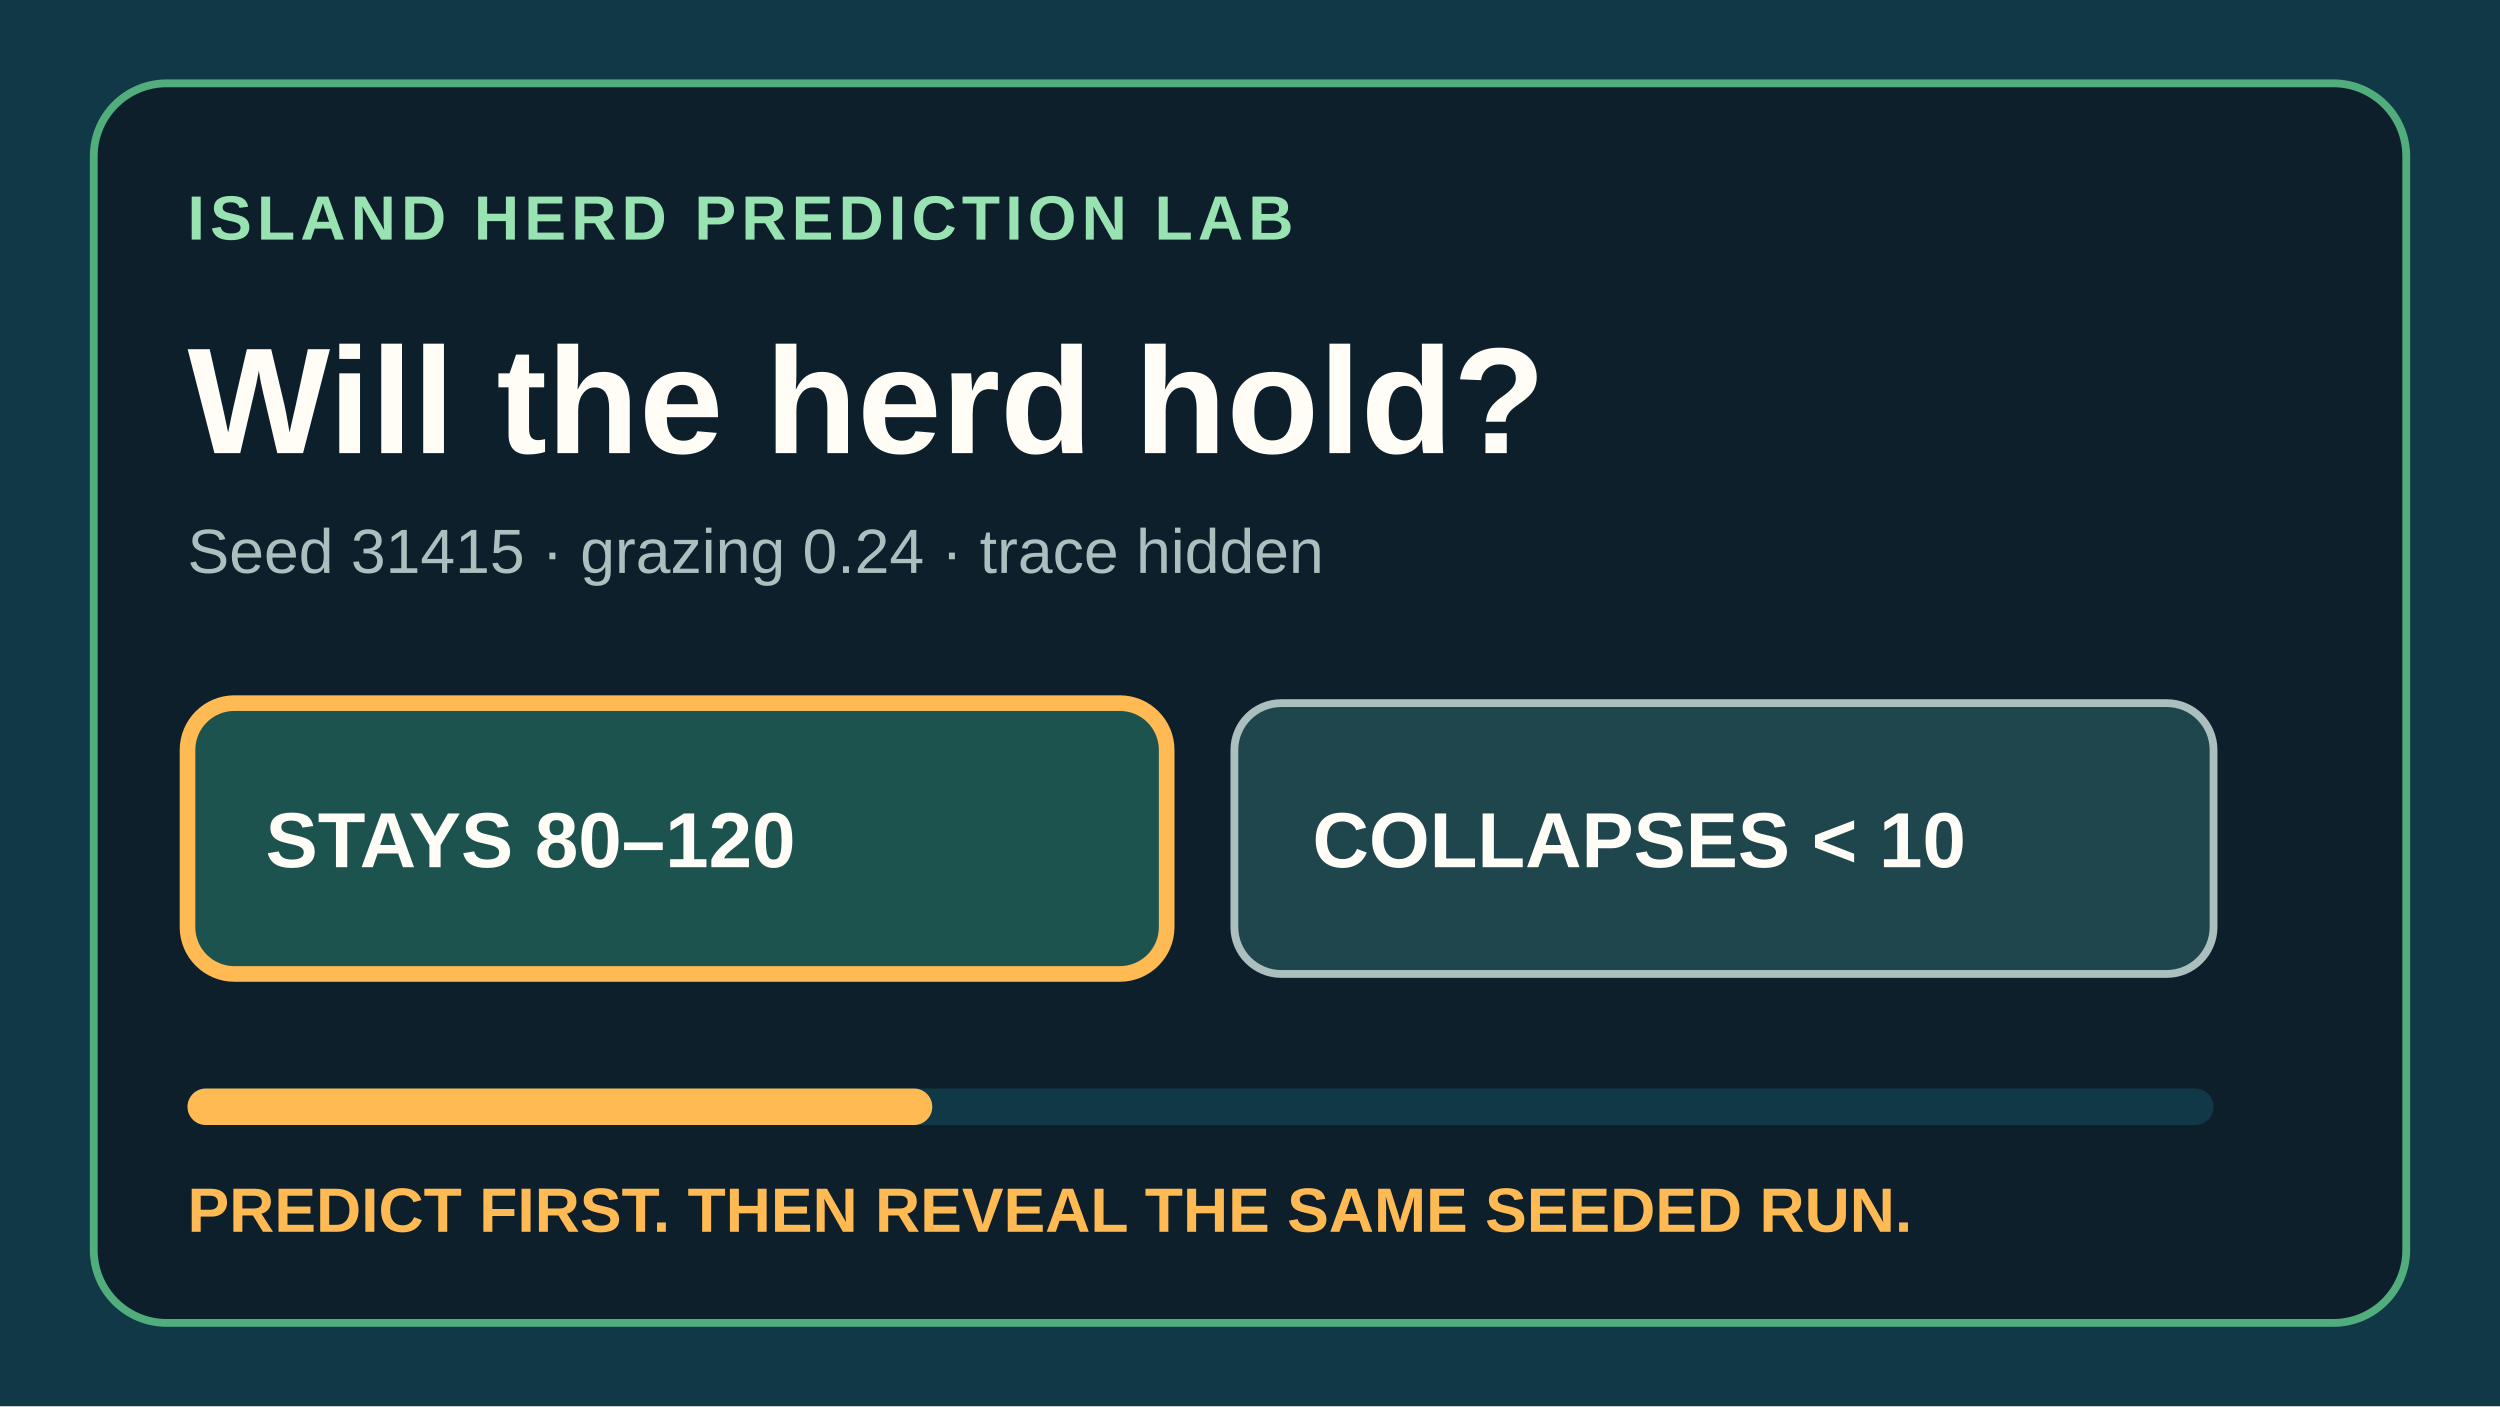
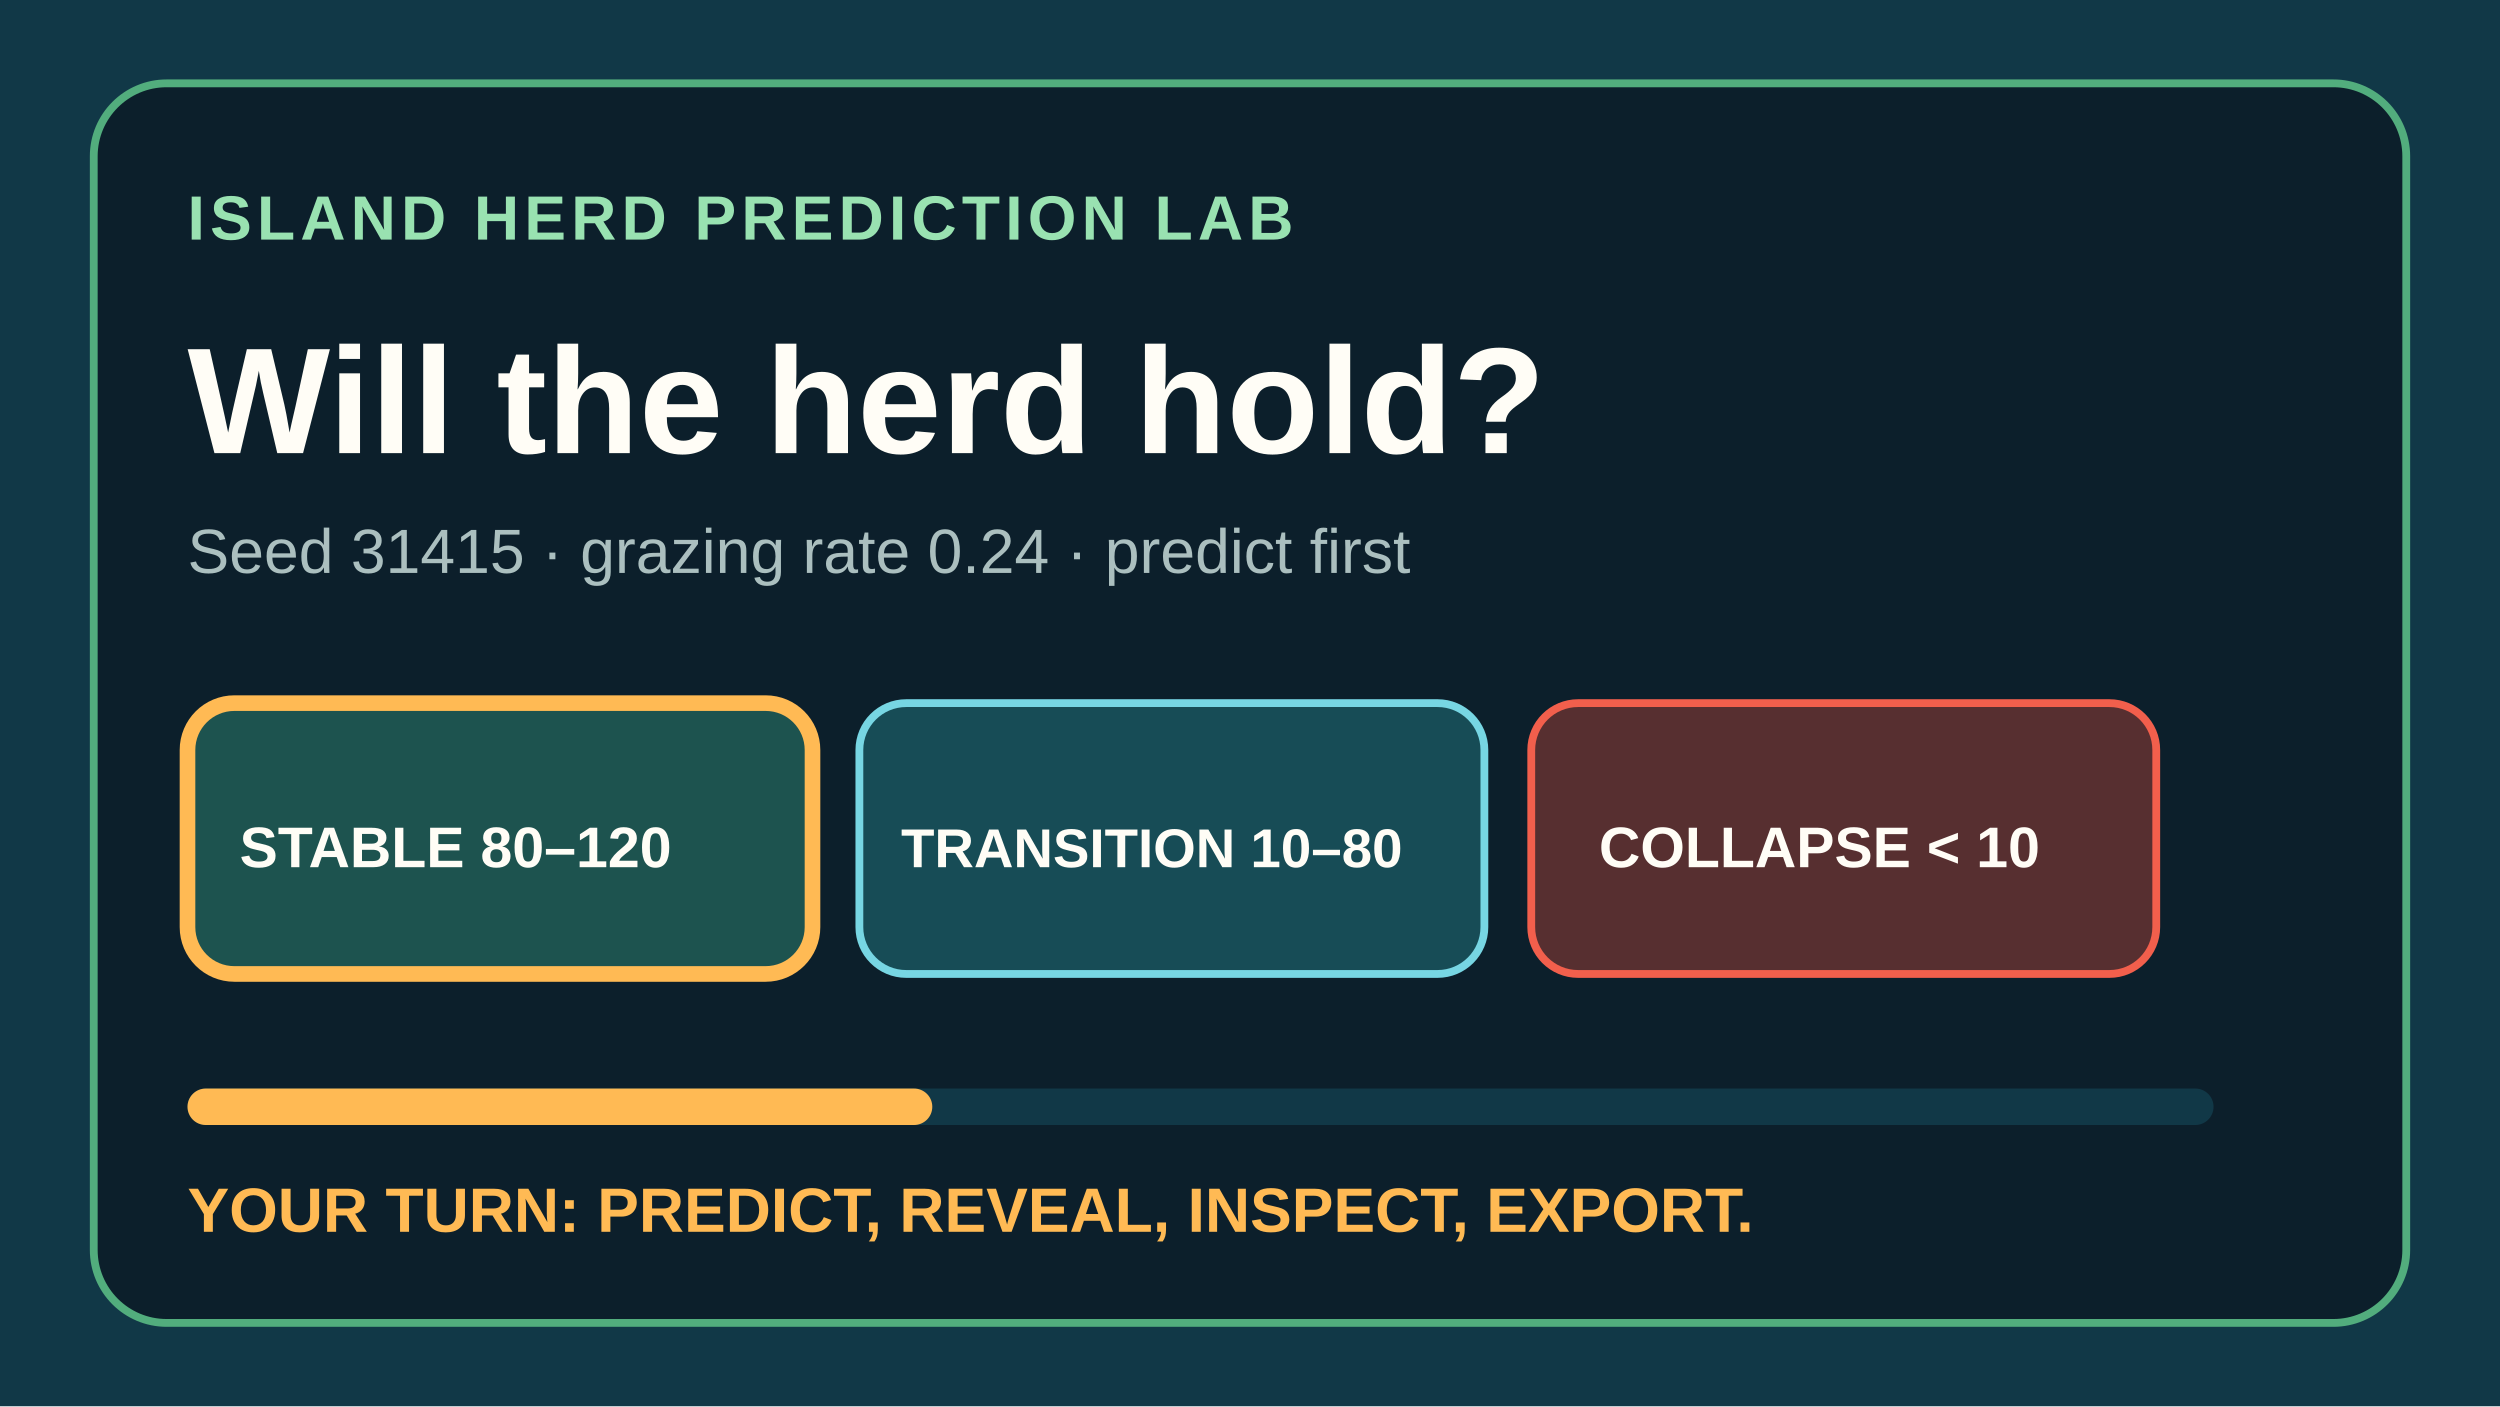
<svg xmlns="http://www.w3.org/2000/svg" viewBox="0 0 960 540" role="img" aria-labelledby="title description">
  <rect width="960" height="540" fill="#113847" />
  <rect x="36" y="32" width="888" height="476" rx="28" fill="#0c1f2b" stroke="#52ad7d" stroke-width="3" />
  <text x="72" y="92" fill="#99e2b1" font-family="Arial, sans-serif" font-size="24" font-weight="700" letter-spacing="2">ISLAND HERD PREDICTION LAB</text>
  <text x="72" y="174" fill="#fffdf6" font-family="Arial, sans-serif" font-size="58" font-weight="800">Will the herd hold?</text>
-   <text x="72" y="220" fill="#abbfbf" font-family="Arial, sans-serif" font-size="24">Seed 31415 · grazing 0.24 · trace hidden</text>
-   <rect x="72" y="270" width="376" height="104" rx="18" fill="#1d534f" stroke="#ffba54" stroke-width="6" />
-   <text x="102" y="333" fill="#fffdf6" font-family="Arial, sans-serif" font-size="30" font-weight="800">STAYS 80–120</text>
-   <rect x="474" y="270" width="376" height="104" rx="18" fill="#20464d" stroke="#abbfbf" stroke-width="3" />
-   <text x="504" y="333" fill="#fffdf6" font-family="Arial, sans-serif" font-size="30" font-weight="800">COLLAPSES &lt; 10</text>
+   <text x="72" y="220" fill="#abbfbf" font-family="Arial, sans-serif" font-size="24">Seed 31415 · grazing rate 0.24 · predict first</text>
+   <rect x="72" y="270" width="240" height="104" rx="18" fill="#1d534f" stroke="#ffba54" stroke-width="6" />
+   <text x="92" y="333" fill="#fffdf6" font-family="Arial, sans-serif" font-size="22" font-weight="800">STABLE 80–120</text>
+   <rect x="330" y="270" width="240" height="104" rx="18" fill="#174c56" stroke="#77d6e3" stroke-width="3" />
+   <text x="346" y="333" fill="#fffdf6" font-family="Arial, sans-serif" font-size="21" font-weight="800">TRANSITION 10–80</text>
+   <rect x="588" y="270" width="240" height="104" rx="18" fill="#572f30" stroke="#f25f4c" stroke-width="3" />
+   <text x="614" y="333" fill="#fffdf6" font-family="Arial, sans-serif" font-size="22" font-weight="800">COLLAPSE &lt; 10</text>
  <rect x="72" y="418" width="778" height="14" rx="7" fill="#113847" />
  <rect x="72" y="418" width="286" height="14" rx="7" fill="#ffba54" />
-   <text x="72" y="473" fill="#ffba54" font-family="Arial, sans-serif" font-size="24" font-weight="700">PREDICT FIRST. THEN REVEAL THE SAME SEEDED RUN.</text>
+   <text x="72" y="473" fill="#ffba54" font-family="Arial, sans-serif" font-size="24" font-weight="700">YOUR TURN: PREDICT, REVEAL, INSPECT, EXPORT.</text>
</svg>
